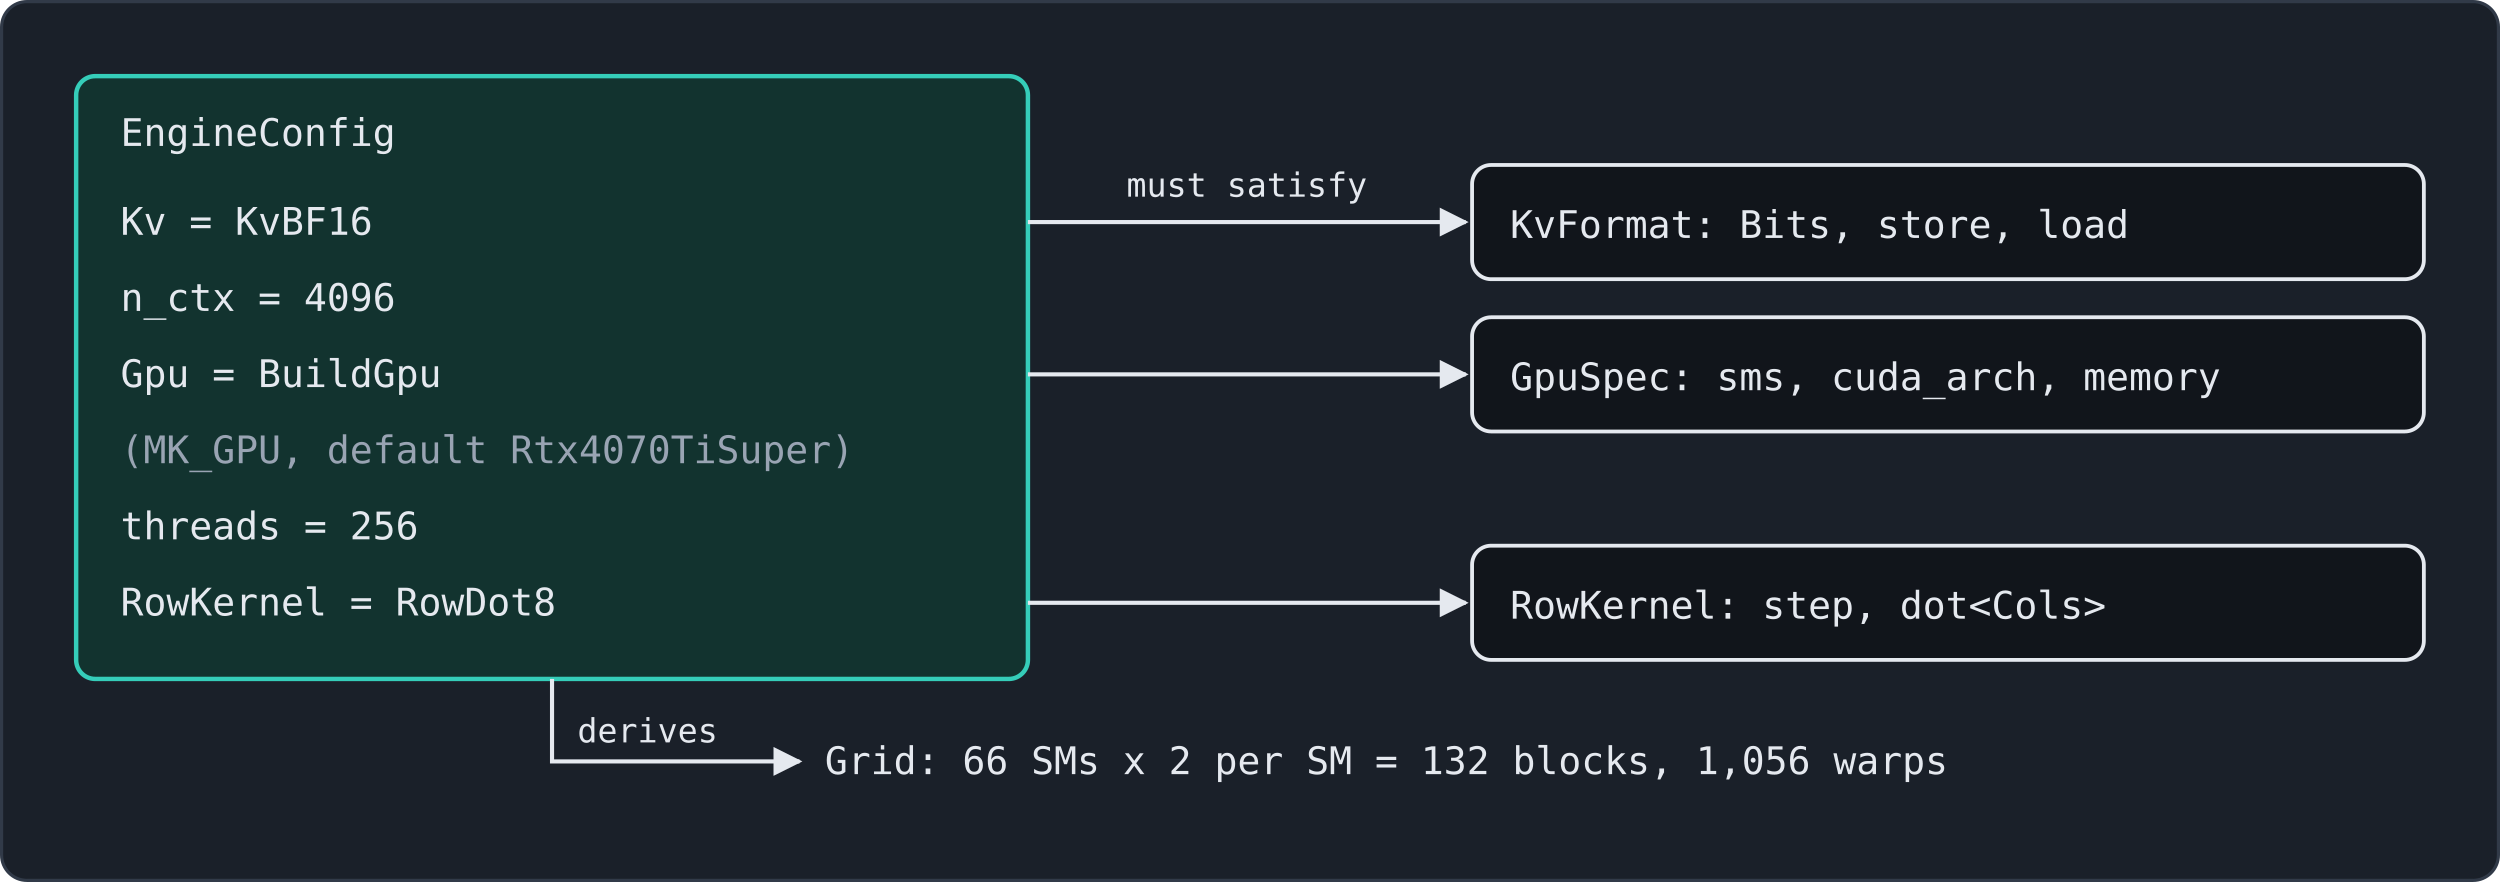
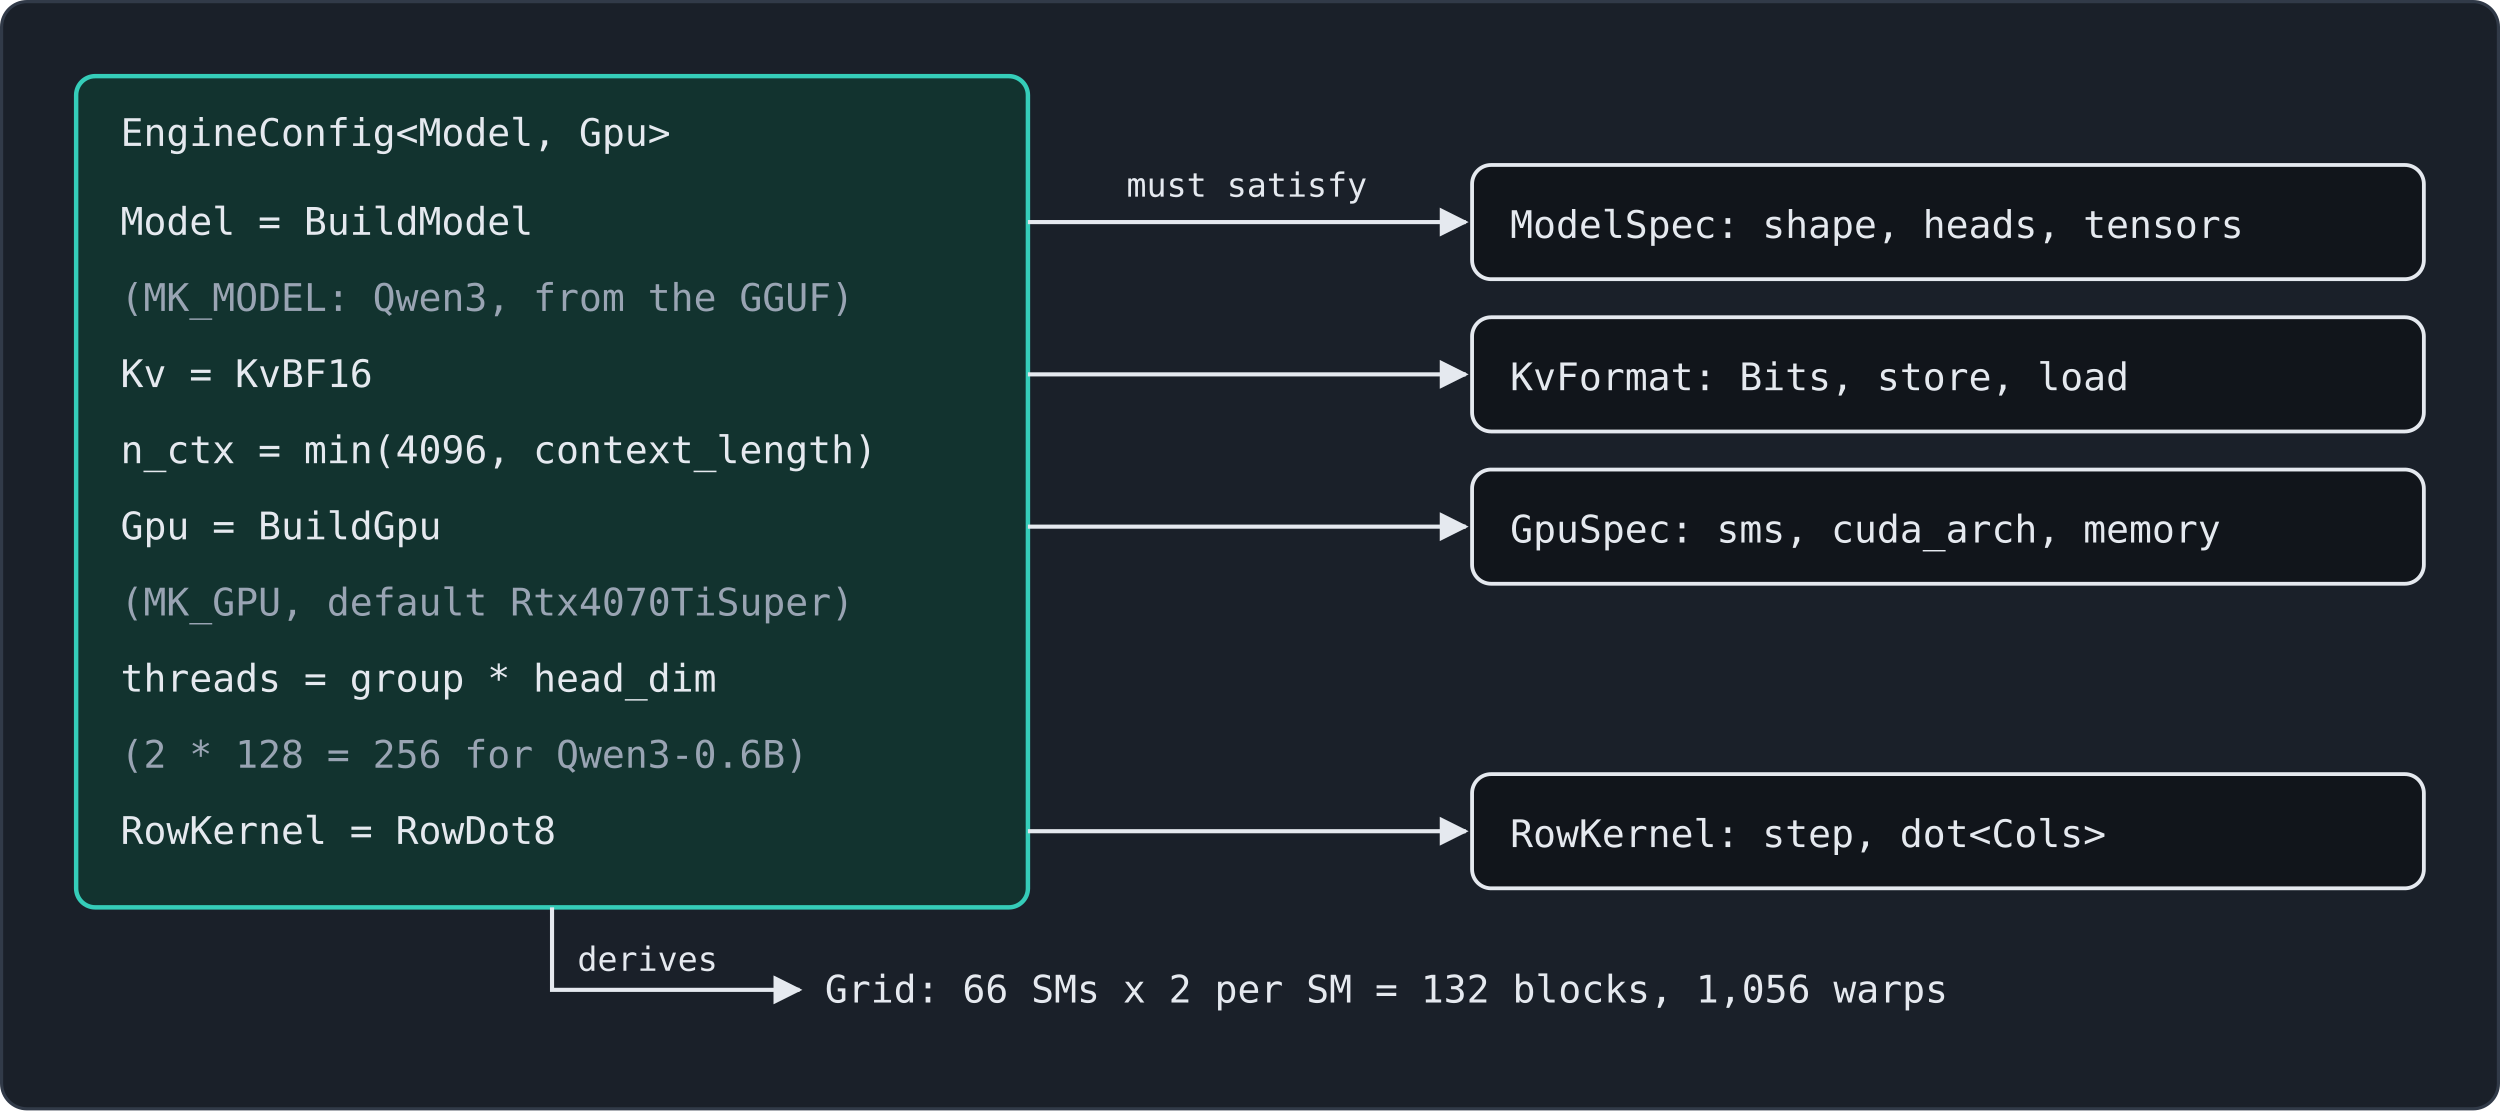
- <svg xmlns="http://www.w3.org/2000/svg" viewBox="-14 -14 788 278" width="788" height="278" role="img" aria-label="EngineConfig has five members; three are types checked by a concept, and the grid is derived from the GPU type's SM count and blocks per SM.">
+ <svg xmlns="http://www.w3.org/2000/svg" viewBox="-14 -14 788 350" width="788" height="350" role="img" aria-label="EngineConfig&lt;Model, Gpu&gt; has six members; four are types checked by a concept, n_ctx and threads are derived from the model, and the grid from the GPU type's SM count and blocks per SM.">
  <style>
    svg { color: #e5e9ef; }
    text { font-family: ui-monospace, "SFMono-Regular", "JetBrains Mono", Menlo, Consolas, "DejaVu Sans Mono", monospace; font-size: 12px; fill: #e5e9ef; }
    .small { font-size: 10.5px; }
    .dim { fill: #99a4b3; }
    .box { fill: #11151b; stroke: #e5e9ef; stroke-width: 1.2; }
    .ctbox { fill: #12332f; stroke: #35cdb9; stroke-width: 1.4; }
    .rtbox { fill: #3a2415; stroke: #f79456; stroke-width: 1.4; }
    .wire { stroke: #e5e9ef; stroke-width: 1.3; fill: none; }
    .dash { stroke: #99a4b3; stroke-width: 1.2; fill: none; stroke-dasharray: 4 4; }
    .ctfill { fill: #35cdb9; } .rtfill { fill: #f79456; } .mutefill { fill: #313a48; }
    .cttext { fill: #35cdb9; } .rttext { fill: #f79456; }
    .bar { stroke: #e5e9ef; stroke-width: 3; }
    .card { fill: #1a2029; stroke: #313a48; stroke-width: 1; }
  </style>
-   <rect class="card" x="-13.5" y="-13.5" width="787" height="277" rx="8" />
+   <rect class="card" x="-13.5" y="-13.5" width="787" height="349" rx="8" />
  <defs>
    <marker id="m3" viewBox="0 0 10 10" refX="9" refY="5" markerWidth="7" markerHeight="7" orient="auto">
      <path d="M0 0L10 5L0 10z" fill="#e5e9ef" />
    </marker>
  </defs>
-   <rect class="ctbox" x="10" y="10" width="300" height="190" rx="6" />
-   <text x="24" y="32" font-weight="500">EngineConfig</text>
-   <text x="24" y="60">Kv            = KvBF16</text>
-   <text x="24" y="84">n_ctx         = 4096</text>
-   <text x="24" y="108">Gpu           = BuildGpu</text>
-   <text class="dim" x="24" y="132">  (MK_GPU, default Rtx4070TiSuper)</text>
-   <text x="24" y="156">threads       = 256</text>
-   <text x="24" y="180">RowKernel     = RowDot8</text>
+   <rect class="ctbox" x="10" y="10" width="300" height="262" rx="6" />
+   <text x="24" y="32" font-weight="500">EngineConfig&lt;Model, Gpu&gt;</text>
+   <text x="24" y="60">Model     = BuildModel</text>
+   <text class="dim" x="24" y="84">  (MK_MODEL: Qwen3, from the GGUF)</text>
+   <text x="24" y="108">Kv        = KvBF16</text>
+   <text x="24" y="132">n_ctx     = min(4096, context_length)</text>
+   <text x="24" y="156">Gpu       = BuildGpu</text>
+   <text class="dim" x="24" y="180">  (MK_GPU, default Rtx4070TiSuper)</text>
+   <text x="24" y="204">threads   = group * head_dim</text>
+   <text class="dim" x="24" y="228">  (2 * 128 = 256 for Qwen3-0.6B)</text>
+   <text x="24" y="252">RowKernel = RowDot8</text>
  <line class="wire" x1="310" y1="56" x2="448" y2="56" marker-end="url(#m3)" />
  <text class="small" x="379" y="48" text-anchor="middle">must satisfy</text>
  <rect class="box" x="450" y="38" width="300" height="36" rx="6" />
-   <text x="462" y="61">KvFormat: Bits, store, load</text>
+   <text x="462" y="61">ModelSpec: shape, heads, tensors</text>
  <line class="wire" x1="310" y1="104" x2="448" y2="104" marker-end="url(#m3)" />
  <rect class="box" x="450" y="86" width="300" height="36" rx="6" />
-   <text x="462" y="109">GpuSpec: sms, cuda_arch, memory</text>
-   <line class="wire" x1="310" y1="176" x2="448" y2="176" marker-end="url(#m3)" />
-   <rect class="box" x="450" y="158" width="300" height="36" rx="6" />
-   <text x="462" y="181">RowKernel: step, dot&lt;Cols&gt;</text>
-   <path class="wire" d="M160 200 V226 H238" marker-end="url(#m3)" />
-   <text class="small" x="168" y="220">derives</text>
-   <text x="246" y="230">Grid: 66 SMs x 2 per SM = 132 blocks, 1,056 warps</text>
+   <text x="462" y="109">KvFormat: Bits, store, load</text>
+   <line class="wire" x1="310" y1="152" x2="448" y2="152" marker-end="url(#m3)" />
+   <rect class="box" x="450" y="134" width="300" height="36" rx="6" />
+   <text x="462" y="157">GpuSpec: sms, cuda_arch, memory</text>
+   <line class="wire" x1="310" y1="248" x2="448" y2="248" marker-end="url(#m3)" />
+   <rect class="box" x="450" y="230" width="300" height="36" rx="6" />
+   <text x="462" y="253">RowKernel: step, dot&lt;Cols&gt;</text>
+   <path class="wire" d="M160 272 V298 H238" marker-end="url(#m3)" />
+   <text class="small" x="168" y="292">derives</text>
+   <text x="246" y="302">Grid: 66 SMs x 2 per SM = 132 blocks, 1,056 warps</text>
</svg>
